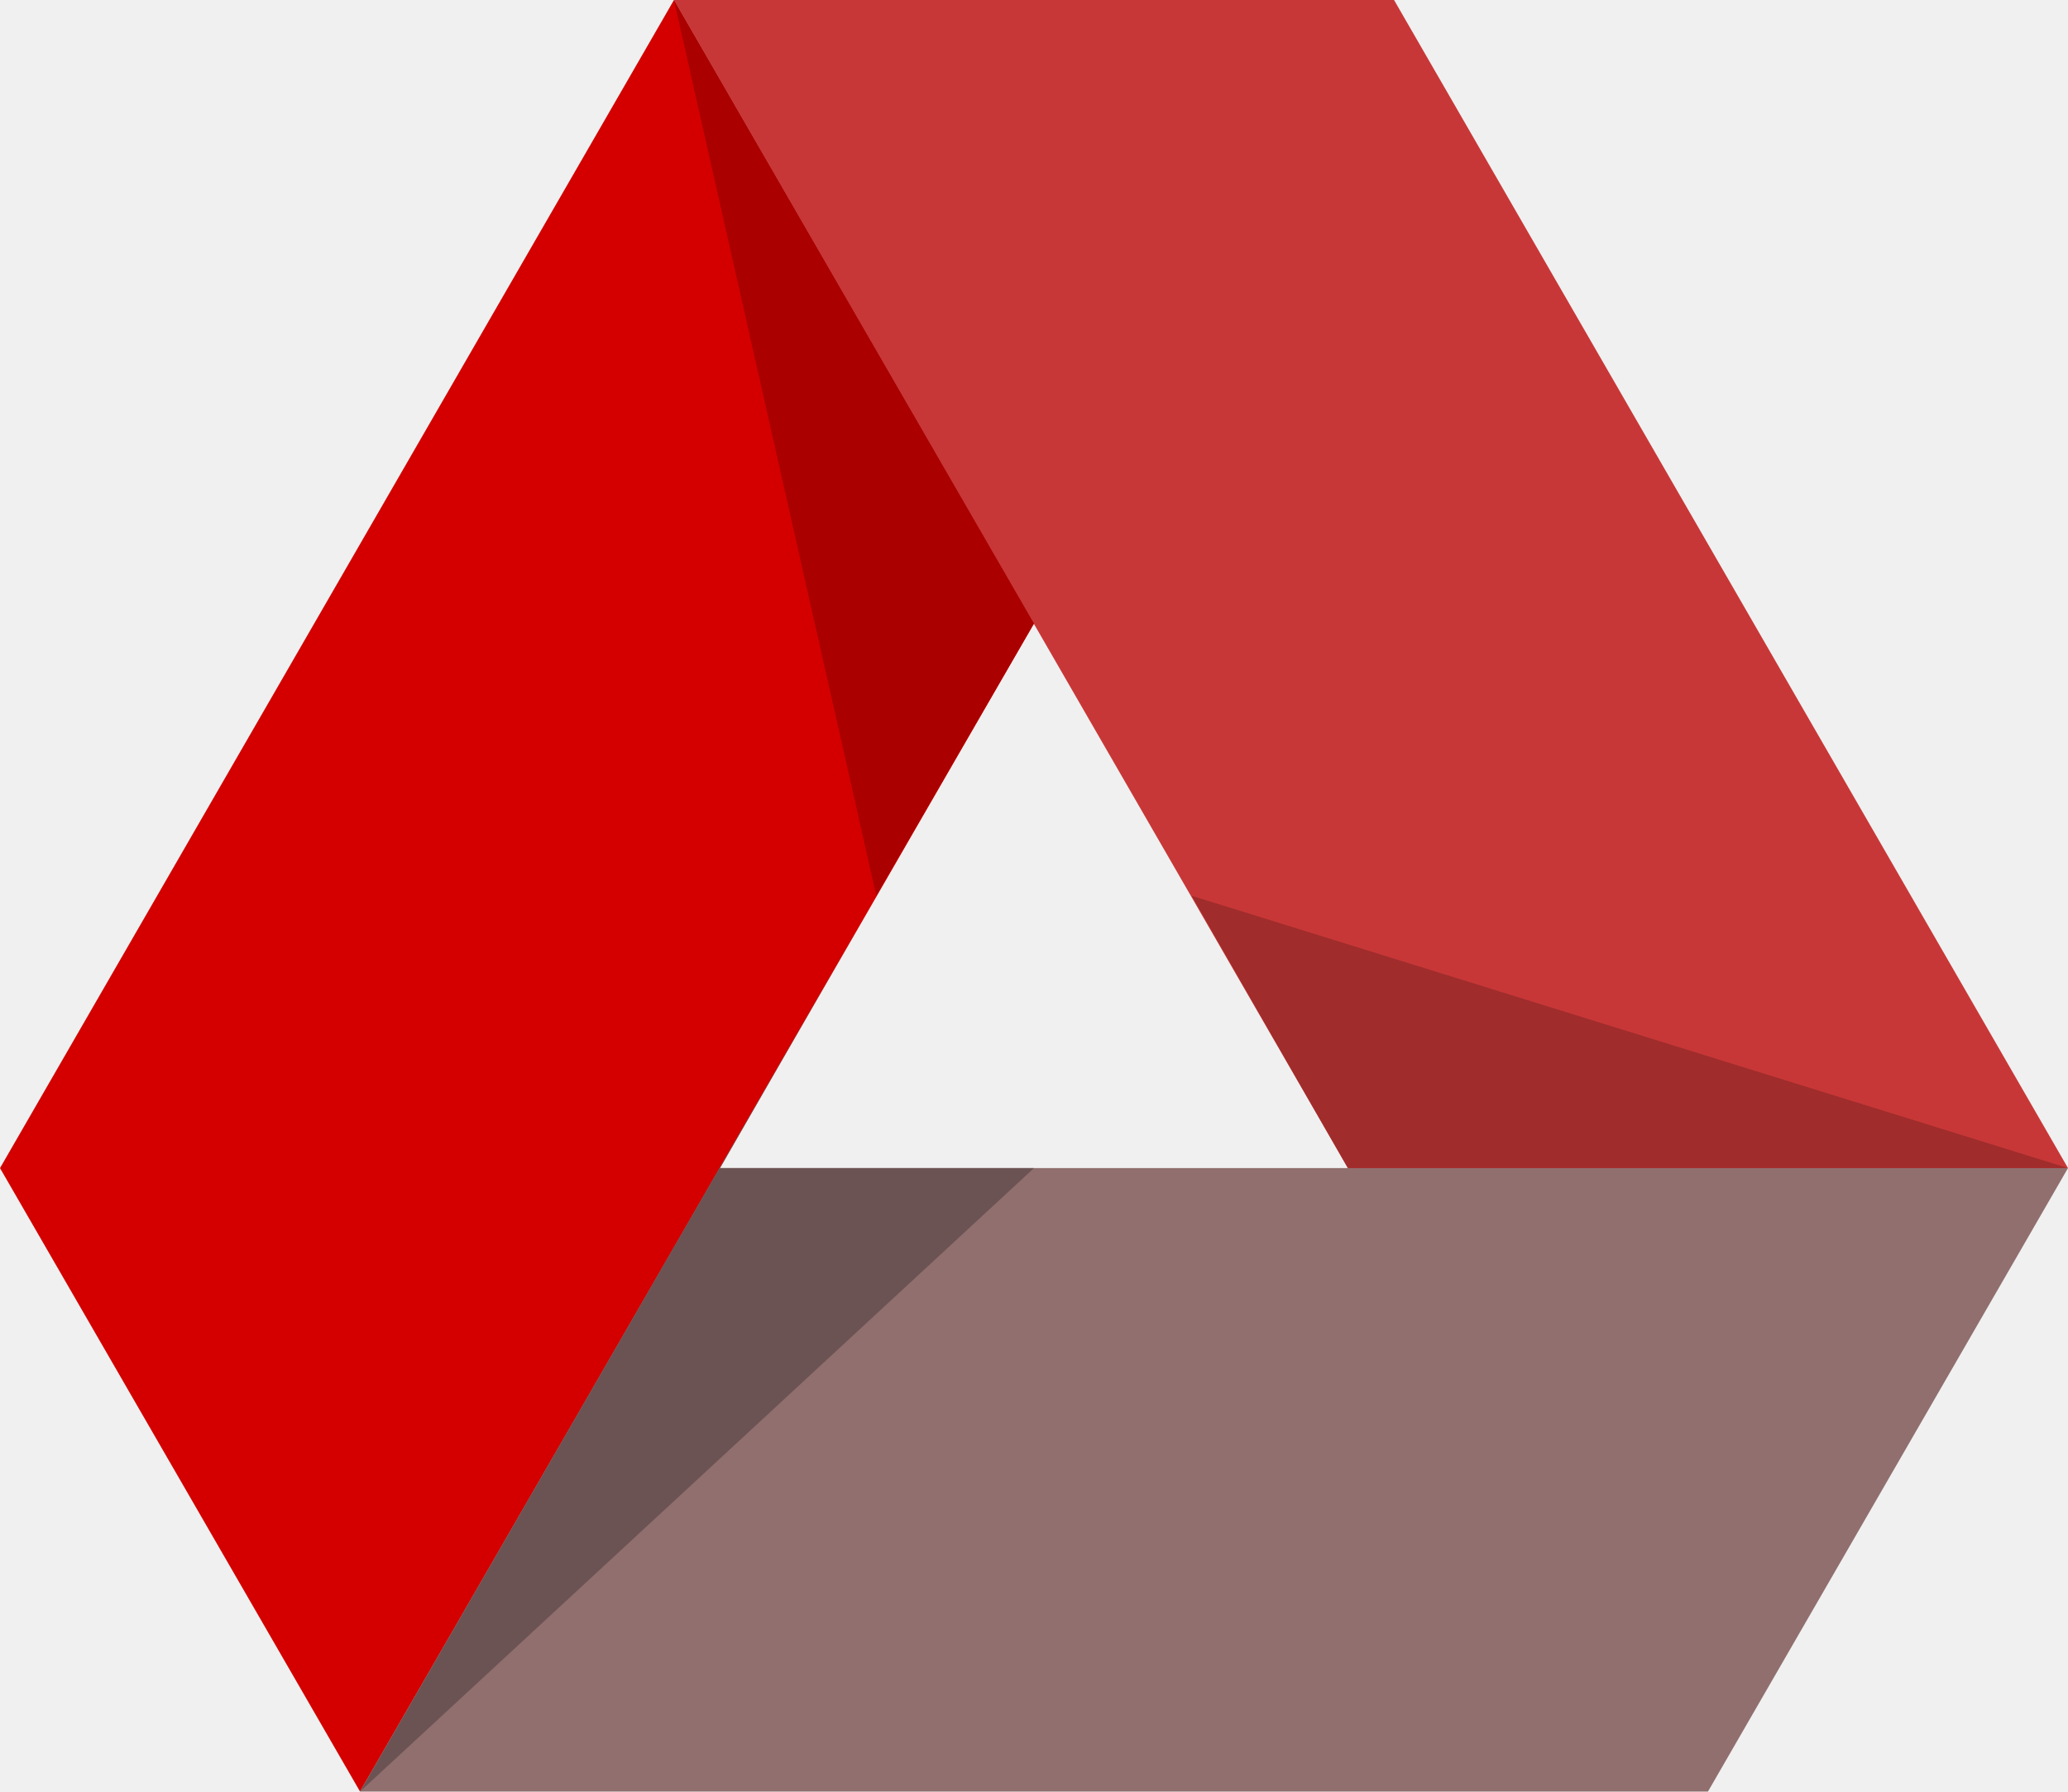
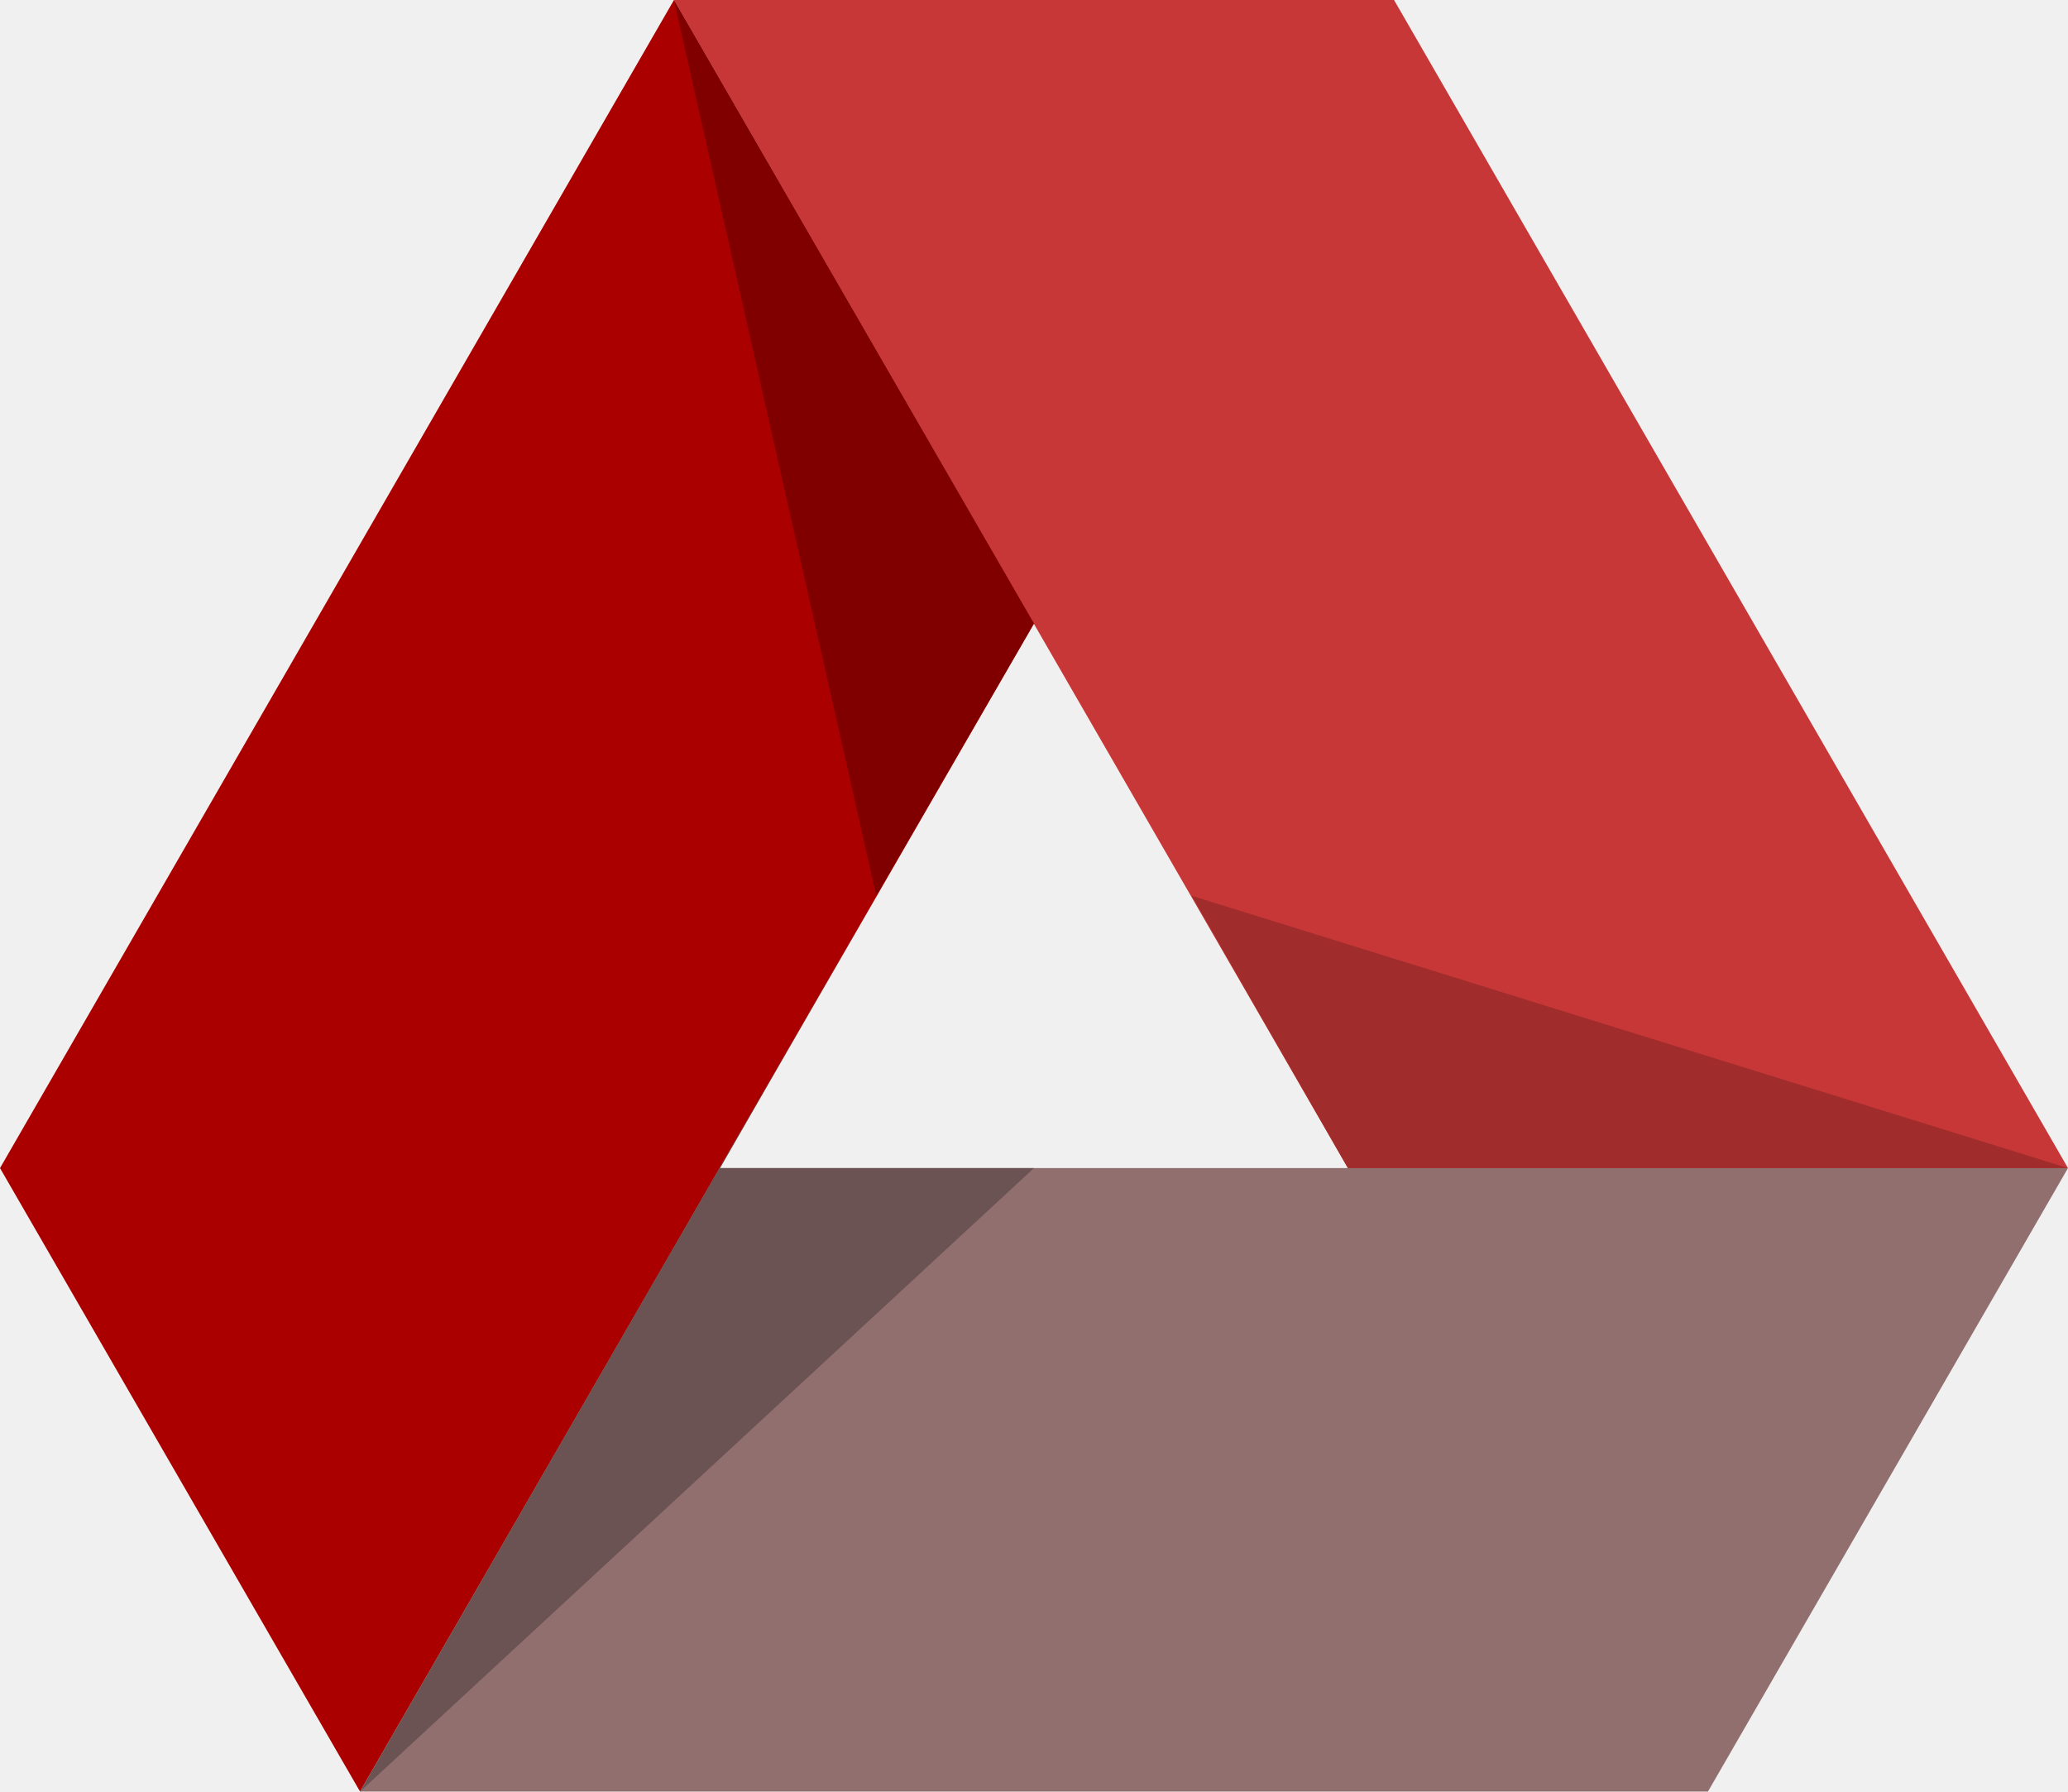
<svg xmlns="http://www.w3.org/2000/svg" version="1.1" id="svg-files" x="0px" y="0px" width="139" height="120.4" viewBox="0 0 139 120.4" xml:space="preserve" class="example" preserveAspectRatio="xMaxYMin meet">
  <defs id="defs258" />
  <style type="text/css" id="style2">

	.svg-logo, .file-icon {
	  -ms-transform-origin: center center;
	  -webkit-transform-origin: center center;
	  transform-origin: center center;}
	.file-icon {display: none;}
	.st1{fill:#E6E7E8;}
	.st1b{fill:#cfd1d3;}
	.st2{fill:#DF4431;stroke:#E6E7E8;stroke-width:2;stroke-miterlimit:10;}
	.st3{fill:#2054B2;}
	.st4{fill:#F1F2F2;}
	.st5{fill:#F6B502;}
	.st6{fill:none;stroke:#FFFFFF;stroke-width:5;stroke-miterlimit:10;}
	.st7{fill:#FB7659;}
	.st8{opacity:0.2;}
	.st9{opacity:0.4;fill:#231F20;}
	.st10{fill:#FF7300;}
	.st11{fill:#FFE25E;}
	.st12{fill:#FFFFFF;}
	.st13{fill:none;}
	.st14{fill:#CC338E;}
	.st15{fill:#9EC2FF;}
	.st16{fill:#3980FC;}
	.st17{opacity:0.4;fill:#FFFFFF;}
	.st18{fill:#029D55;}
	.st19{fill:#D89F01;}
	.st20{display:none;}
	.st21{fill:#DF4431;stroke:#DF4431;stroke-width:1.875;stroke-miterlimit:1;}
	.st22{fill:#DF4431;}
	.st22b{fill:#c31209;}
	.st23{fill:#fc4e1e;}
	.st24{fill:#fd9827;}

	.logo-st0{fill:url(#SVGID_1_);}
	.logo-st1{fill:url(#SVGID_2_);}
	.logo-st2{fill:#0DA960;}
	.logo-st3{fill:#2d6fdd;}
	.logo-st4{fill:#e5b93c;}
	.logo-st5{fill:#0c9b57;}

</style>
  <g class="svg-logo" id="g30" transform="translate(-189,-154.8)">
-     <polygon class="logo-st2" points="234.3,154.8 258.5,196.7 213.2,275.2 189,233.3 " id="polygon4" style="fill:#d40000" />
+     <polygon class="logo-st2" points="234.3,154.8 258.5,196.7 213.2,275.2 189,233.3 " id="polygon4" style="fill:#aa0000" />
    <radialGradient id="SVGID_1_" cx="-254.82" cy="705.836" r="82.978" gradientTransform="matrix(2.827,1.6322,-1.6322,2.827,2092.12,-1494.579)" gradientUnits="userSpaceOnUse">
      <stop offset="0" style="stop-color:#4387FD" id="stop6" />
      <stop offset="0.65" style="stop-color:#3078F0" id="stop8" />
      <stop offset="0.91" style="stop-color:#2B72EA" id="stop10" />
      <stop offset="1" style="stop-color:#286EE6" id="stop12" />
    </radialGradient>
    <polygon class="logo-st0" points="328,233.3 303.8,275.2 213.2,275.2 237.4,233.3 " id="polygon15" style="fill:#916f6f" />
    <radialGradient id="SVGID_2_" cx="-254.817" cy="705.837" r="82.973" gradientTransform="matrix(2.827,1.6322,-1.6322,2.827,2092.12,-1494.579)" gradientUnits="userSpaceOnUse">
      <stop offset="0" style="stop-color:#FFD24D" id="stop17" />
      <stop offset="1" style="stop-color:#F6C338" id="stop19" />
    </radialGradient>
    <polygon class="logo-st1" points="234.3,154.8 282.7,154.8 328,233.3 279.6,233.3 " id="polygon22" style="fill:#c83737" />
    <polygon class="logo-st3" points="247.9,215 213.2,275.2 258.5,233.3 237.4,233.3 " id="polygon24" style="fill:#6c5353" />
    <polygon class="logo-st4" points="269.1,215 279.6,233.3 328,233.3 " id="polygon26" style="fill:#a02c2c" />
-     <polygon class="logo-st5" points="234.3,154.8 247.9,215 258.5,196.7 " id="polygon28" style="fill:#aa0000" />
+     <polygon class="logo-st5" points="234.3,154.8 247.9,215 258.5,196.7 " id="polygon28" style="fill:#800000" />
  </g>
  <g id="id" class="file-icon" data-curve="file_6" style="display:none" transform="translate(-189,-154.8)">
    <g id="g34">
      <polygon class="st14" points="110,140 0,140 0,0 85,0 110,25 " id="polygon32" style="fill:#cc338e" />
    </g>
    <polygon class="st9" points="110,25 85,25 110,50 " id="polygon36" style="opacity:0.4;fill:#231f20" />
    <polyline class="st17" points="85,0 85,25 110,25 85,0" id="polyline38" style="opacity:0.4;fill:#ffffff" />
    <g id="g48">
      <rect x="10" y="25" class="st13" width="90" height="90" id="rect40" style="fill:none" />
      <g id="g46">
        <rect x="35.2" y="50.6" class="st12" width="7.4" height="40.3" id="rect42" style="fill:#ffffff" />
        <path class="st12" d="m 59.7,91.6 c 3.9,0 7.1,-2 8.7,-5.3 h 0.1 l 0.3,4.6 h 6 c -0.1,-2 -0.2,-5.2 -0.2,-8.2 V 48.4 h -6.7 v 16.5 h -0.1 c -1.2,-2.2 -3.8,-3.8 -7.5,-3.8 -6.4,0 -12,5.8 -11.9,15.6 -0.1,8.9 4.9,14.9 11.3,14.9 z m 2.2,-24.8 c 3.1,0 5.2,2.3 5.8,5.2 0.1,0.6 0.2,1.3 0.2,1.9 v 4.4 c 0,0.8 -0.1,1.5 -0.2,2.2 -0.7,3.2 -3.1,5.2 -5.8,5.2 -4.3,0 -6.7,-3.9 -6.7,-9.2 -0.1,-5.5 2.4,-9.7 6.7,-9.7 z" id="path44" style="fill:#ffffff" />
      </g>
    </g>
  </g>
  <g id="ps" class="file-icon" data-curve="file_7" style="display:none" transform="translate(-189,-154.8)">
    <g id="g53">
      <polygon class="st16" points="110,140 0,140 0,0 85,0 110,25 " id="polygon51" style="fill:#3980fc" />
    </g>
    <polygon class="st3" points="110,25 85,25 110,50 " id="polygon55" style="fill:#2054b2" />
    <polyline class="st15" points="85,0 85,25 110,25 85,0" id="polyline57" style="fill:#9ec2ff" />
    <g id="g67">
      <g id="g63">
        <path class="st12" d="m 38,74.8 c 1,0.2 2.2,0.2 3.6,0.2 5.2,0 9.8,-1.4 12.7,-4.3 2.3,-2.2 3.5,-5.3 3.5,-9.2 0,-3.8 -1.6,-6.9 -3.9,-8.9 -2.6,-2.2 -6.5,-3.3 -11.9,-3.3 -5,0 -8.6,0.4 -11.2,0.8 V 90 H 38 Z m 0,-19.5 c 0.8,-0.2 2.2,-0.4 4.2,-0.4 5.1,0 8.2,2.4 8.2,6.9 0,4.7 -3.3,7.4 -8.9,7.4 -1.5,0 -2.7,-0.1 -3.6,-0.3 V 55.3 Z" id="path59" style="fill:#ffffff" />
        <path class="st12" d="m 67.5,85.3 c -2.6,0 -5.8,-1.1 -7.5,-2.1 l -1.4,5.3 c 2.2,1.2 5.3,2.1 8.9,2.1 7.7,0 11.8,-3.9 11.8,-9.2 -0.1,-4.3 -2.5,-7 -7.8,-8.9 -3.7,-1.3 -5.1,-2.2 -5.1,-4.1 0,-1.8 1.4,-3.1 4.1,-3.1 2.6,0 4.9,1 6.2,1.7 l 1.4,-5.2 c -1.7,-0.9 -4.5,-1.7 -7.7,-1.7 -6.8,0 -11,4 -11,9.2 -0.1,3.4 2.3,6.5 8,8.5 3.6,1.3 4.8,2.3 4.8,4.2 0,2 -1.4,3.3 -4.7,3.3 z" id="path61" style="fill:#ffffff" />
      </g>
      <rect x="10" y="25" class="st13" width="90" height="90" id="rect65" style="fill:none" />
    </g>
  </g>
  <g id="ai" class="file-icon" data-curve="file_5" style="display:none" transform="translate(-189,-154.8)">
    <g id="g72">
      <polygon class="st5" points="110,140 0,140 0,0 85,0 110,25 " id="polygon70" style="fill:#f6b502" />
    </g>
    <polygon class="st19" points="110,25 85,25 110,50 " id="polygon74" style="fill:#d89f01" />
    <polyline class="st11" points="85,0 85,25 110,25 85,0" id="polyline76" style="fill:#ffe25e" />
    <g id="g88">
      <g id="g84">
        <path class="st12" d="m 73.9,57.3 c 2.6,0 4.2,-1.7 4.2,-3.9 -0.1,-2.3 -1.6,-4 -4.1,-4 -2.5,0 -4.1,1.7 -4.1,4 -0.1,2.2 1.5,3.9 4,3.9 z" id="path78" style="fill:#ffffff" />
        <rect x="70.2" y="61.5" class="st12" width="7.4" height="29.1" id="rect80" style="fill:#ffffff" />
        <path class="st12" d="m 43,79.2 h 12.8 l 3.6,11.4 h 7.9 L 54.2,50.3 H 44.8 L 31.9,90.6 h 7.6 z m 4.3,-15.5 c 0.7,-2.4 1.3,-5.2 1.9,-7.5 h 0.1 c 0.6,2.3 1.3,5.1 2,7.5 l 3.2,9.9 H 44.2 Z" id="path82" style="fill:#ffffff" />
      </g>
      <rect x="10" y="25" class="st13" width="90" height="90" id="rect86" style="fill:none" />
    </g>
  </g>
  <g id="video" class="file-icon" data-curve="file_8" style="display:none" transform="translate(-189,-154.8)">
    <polyline class="st22" points="64.8,0 0,0 0,140 110,140 110,25 85,0 64.8,0" id="polyline91" style="fill:#df4431" />
    <polygon class="st22b" points="110,25 85,25 110,50 " id="polygon93" style="fill:#c31209" />
    <polyline class="st7" points="85,0 85,0 85,25 110,25 85,0" id="polyline95" style="fill:#fb7659" />
    <g id="g115">
      <g id="g111">
        <polygon class="st12" points="22,46 29.1,46 31.4,52 22,52 " id="polygon97" style="fill:#ffffff" />
        <polygon class="st12" points="89,52 86.8,52 84.5,46 89,46 " id="polygon99" style="fill:#ffffff" />
        <polygon class="st12" points="32.6,46 42,46 44.4,52 34.9,52 " id="polygon101" style="fill:#ffffff" />
        <polygon class="st12" points="45.5,46 55,46 57.3,52 47.9,52 " id="polygon103" style="fill:#ffffff" />
        <polygon class="st12" points="58.5,46 68,46 70.3,52 60.9,52 " id="polygon105" style="fill:#ffffff" />
        <polygon class="st12" points="71.5,46 81,46 83.3,52 73.9,52 " id="polygon107" style="fill:#ffffff" />
        <path class="st12" d="M 22,55 V 95.8 H 82.4 L 89,90.2 V 55 Z" id="path109" style="fill:#ffffff" />
      </g>
      <rect x="27" y="61" class="st22" width="56" height="4" id="rect113" style="fill:#df4431" />
    </g>
  </g>
  <g id="pdf" class="file-icon" data-curve="file_4" style="display:none" transform="translate(-189,-154.8)">
    <g id="g126">
      <polygon class="st1" points="0,140 110,140 110,25 85,0 64.8,0 0,0 " id="polygon118" style="fill:#e6e7e8" />
      <g id="g124">
        <polygon class="st1b" points="110,25 85,25 110,50 " id="polygon120" style="fill:#cfd1d3" />
        <polygon class="st4" points="85,0 85,25 110,25 " id="polygon122" style="fill:#f1f2f2" />
      </g>
    </g>
    <g id="g135">
      <g id="g130">
        <path class="st13" d="m 93,103.3 c 0,2.6 -2.1,4.7 -4.7,4.7 H 22.7 C 20.1,108 18,105.9 18,103.3 V 37.7 C 18,35.1 20.1,33 22.7,33 h 65.6 c 2.6,0 4.7,2.1 4.7,4.7 z" id="path128" style="fill:none" />
      </g>
      <g id="g133">
        <path id="path4463_1_" class="st21" d="m 45.6,74.6 c 1.7,-3.4 3.7,-7.1 5.2,-10.9 v 0 l 0.6,-1.5 c -2,-7.7 -3.3,-14 -2.2,-18 v 0 c 0.3,-1 1.5,-1.7 2.8,-1.7 v 0 h 0.8 0.2 c 1.8,0 2.6,2.2 2.7,3.1 v 0 c 0.2,1.5 -0.5,3.9 -0.5,3.9 v 0 c 0,-1 0,-2.6 -0.6,-4 v 0 c -0.7,-1.6 -1.4,-2.6 -2.1,-2.7 v 0 c -0.3,0.2 -0.6,0.7 -0.7,1.5 v 0 c -0.2,1.2 -0.3,2.7 -0.3,3.4 v 0 c 0,2.7 0.5,6.3 1.6,10 v 0 c 0.2,-0.6 0.4,-1.1 0.5,-1.6 v 0 c 0.2,-0.8 1.6,-6.2 1.6,-6.2 v 0 c 0,0 -0.3,7.2 -0.8,9.3 v 0 c -0.1,0.5 -0.2,0.9 -0.3,1.4 v 0 c 1.7,4.9 4.5,9.2 7.9,12.3 v 0 c 1.3,1.2 3,2.2 4.6,3.1 v 0 c 3.4,-0.5 6.6,-0.7 9.2,-0.7 v 0 c 3.5,0.1 6.1,0.6 7.1,1.6 v 0 c 0.5,0.5 0.7,1.1 0.8,1.8 v 0 c 0,0.3 -0.1,0.9 -0.2,1 v 0 c 0,-0.2 0,-1.1 -2.8,-2 v 0 C 78.5,77 74.3,77 69.4,77.6 v 0 c 5.7,2.8 11.4,4.2 13.1,3.4 v 0 c 0.4,-0.2 1,-0.9 1,-0.9 v 0 c 0,0 -0.3,1.4 -0.5,1.8 v 0 c -0.3,0.4 -0.8,0.8 -1.4,1 v 0 c -2.8,0.7 -10.1,-1 -16.5,-4.6 v 0 c -7.1,1 -14.9,3 -21.2,5 v 0 C 37.7,94 33,99 29.3,97.1 v 0 l -1.4,-0.7 c -0.6,-0.3 -0.6,-1.1 -0.5,-1.7 v 0 c 0.4,-2.1 3.1,-5.4 8.5,-8.6 v 0 c 0.6,-0.3 3.2,-1.7 3.2,-1.7 v 0 c 0,0 -1.9,1.9 -2.4,2.2 v 0 c -4.3,3.5 -7.5,8 -7.4,9.7 v 0 0.2 C 33,95.9 38.5,88.4 45.6,74.6 m 2.2,1.1 c -1.2,2.2 -2.3,4.3 -3.4,6.2 v 0 c 5.9,-2.5 12.2,-4.1 18.3,-5.2 v 0 c -0.8,-0.6 -1.6,-1.2 -2.3,-1.8 v 0 c -3.3,-2.8 -5.9,-6.3 -7.7,-10 v 0 c -1.2,3.2 -2.6,6.5 -4.9,10.8" style="fill:#df4431;stroke:#df4431;stroke-width:1.875;stroke-miterlimit:1" />
      </g>
    </g>
  </g>
  <g id="docs" class="file-icon" data-curve="file_1" style="display:none" transform="translate(-189,-154.8)">
    <polygon class="st16" points="0,140 110,140 110,45.2 85,0 64.8,0 0,0 " id="polygon138" style="fill:#3980fc" />
    <g id="g144">
      <polygon class="st3" points="110,25 85,25 110,50 " id="polygon140" style="fill:#2054b2" />
      <polygon class="st15" points="85,0 85,25 110,25 " id="polygon142" style="fill:#9ec2ff" />
    </g>
    <g id="g154">
      <line class="st6" x1="21" y1="48.5" x2="88" y2="48.5" id="line146" style="fill:none;stroke:#ffffff;stroke-width:5;stroke-miterlimit:10" />
      <line class="st6" x1="21" y1="62.5" x2="88" y2="62.5" id="line148" style="fill:none;stroke:#ffffff;stroke-width:5;stroke-miterlimit:10" />
      <line class="st6" x1="21" y1="77.5" x2="88" y2="77.5" id="line150" style="fill:none;stroke:#ffffff;stroke-width:5;stroke-miterlimit:10" />
      <line class="st6" x1="21" y1="91.5" x2="61" y2="91.5" id="line152" style="fill:none;stroke:#ffffff;stroke-width:5;stroke-miterlimit:10" />
    </g>
  </g>
  <g id="sheets" class="file-icon" data-curve="file_2" style="display:none" transform="translate(-189,-154.8)">
    <g id="g165">
      <g id="g159">
        <polygon class="st18" points="110,140 0,140 0,0 85,0 110,25 " id="polygon157" style="fill:#029d55" />
      </g>
      <polygon class="st8" points="109.5,25 84.5,25 109.5,50 " id="polygon161" style="opacity:0.2" />
      <polyline class="st17" points="84.5,0 84.5,25 109.5,25 84.5,0" id="polyline163" style="opacity:0.4;fill:#ffffff" />
    </g>
    <g id="g175">
      <line class="st6" x1="40.5" y1="48" x2="40.5" y2="91" id="line167" style="fill:none;stroke:#ffffff;stroke-width:5;stroke-miterlimit:10" />
      <line class="st6" x1="26" y1="62.5" x2="82" y2="62.5" id="line169" style="fill:none;stroke:#ffffff;stroke-width:5;stroke-miterlimit:10" />
      <rect x="25.5" y="48.5" class="st6" width="57" height="43" id="rect171" style="fill:none;stroke:#ffffff;stroke-width:5;stroke-miterlimit:10" />
      <line class="st6" x1="26" y1="77.5" x2="82" y2="77.5" id="line173" style="fill:none;stroke:#ffffff;stroke-width:5;stroke-miterlimit:10" />
    </g>
  </g>
  <g id="slides" class="file-icon" data-curve="file_3" style="display:none" transform="translate(-189,-154.8)">
    <polygon class="st5" points="0,140 110,140 110,45.2 85,0 64.8,0 0,0 " id="polygon178" style="fill:#f6b502" />
    <g id="g184">
      <polygon class="st19" points="110,25 85,25 110,50 " id="polygon180" style="fill:#d89f01" />
      <polygon class="st11" points="85,0 85,25 110,25 " id="polygon182" style="fill:#ffe25e" />
    </g>
    <g id="g194">
      <path class="st12" d="M 89,97 H 44 V 60 H 89 Z M 49,89 H 84 V 68 H 49 Z" id="path186" style="fill:#ffffff" />
      <g id="g192">
        <rect x="26" y="49" class="st5" width="39" height="25" id="rect188" style="fill:#f6b502" />
        <path class="st12" d="M 68,80 H 23 V 43 H 68 Z M 28,72 H 63 V 51 H 28 Z" id="path190" style="fill:#ffffff" />
      </g>
    </g>
  </g>
  <g id="audio" class="file-icon" data-curve="file_9" style="display:none" transform="translate(-189,-154.8)">
    <polyline class="st1" points="64.8,0 0,0 0,140 110,140 110,25 85,0 64.8,0" id="polyline197" style="fill:#e6e7e8" />
    <polygon class="st1b" points="110,25 85,25 110,50 " id="polygon199" style="fill:#cfd1d3" />
    <g id="g207">
      <polygon class="st2" points="26.7,78.3 33.4,78.3 52.2,95.6 52.2,44.4 33.4,61.7 26.7,61.7 " id="polygon201" style="fill:#df4431;stroke:#e6e7e8;stroke-width:2;stroke-miterlimit:10" />
      <path class="st2" d="m 58.8,80.6 c 5.9,0 10.3,-4.8 10.3,-10.6 0,-5.9 -4.4,-10.6 -10.3,-10.6 z" id="path203" style="fill:#df4431;stroke:#e6e7e8;stroke-width:2;stroke-miterlimit:10" />
      <path class="st2" d="m 58.8,43.1 v 7.1 c 9.9,1.1 17.4,9.6 17.4,19.8 0,10.2 -7.4,18.7 -17.4,19.8 v 7.1 C 72.6,95.8 83.3,84.1 83.3,70 83.3,55.8 72.6,44.2 58.8,43.1 Z" id="path205" style="fill:#df4431;stroke:#e6e7e8;stroke-width:2;stroke-miterlimit:10" />
    </g>
    <polyline class="st4" points="85,0 85,25 110,25 85,0" id="polyline209" style="fill:#f1f2f2" />
  </g>
  <g id="w" class="file-icon" data-curve="file_10" style="display:none" transform="translate(-189,-154.8)">
    <g id="g218">
      <polyline class="st16" points="64.8,0 0,0 0,140 110,140 110,25 85,0 64.8,0" id="polyline212" style="fill:#3980fc" />
      <polygon class="st3" points="110,25 85,25 110,50 " id="polygon214" style="fill:#2054b2" />
      <polyline class="st15" points="85,0 85,25 110,25 85,0" id="polyline216" style="fill:#9ec2ff" />
    </g>
    <g id="g224">
      <rect x="15" y="30" class="st13" width="80" height="80" id="rect220" style="fill:none" />
      <polygon class="st12" points="61.2,51.5 61.2,56.5 65.1,56.5 61.4,75 57.5,51.5 52.5,51.5 48.6,75 43.9,51.5 36.5,51.5 45.2,88.5 50.1,88.5 55,66.3 59.9,88.5 64.8,88.5 73.5,51.5 68.5,51.5 66.1,51.5 " id="polygon222" style="fill:#ffffff" />
    </g>
  </g>
  <g id="x" class="file-icon" data-curve="file_11" style="display:none" transform="translate(-189,-154.8)">
    <polyline class="st18" points="64.8,0 0,0 0,140 110,140 110,25 85,0 64.8,0" id="polyline227" style="fill:#029d55" />
    <polygon class="st8" points="110,25 85,25 110,50 " id="polygon229" style="opacity:0.2" />
    <polyline class="st17" points="85,0 85,25 110,25 85,0" id="polyline231" style="opacity:0.4;fill:#ffffff" />
    <g id="g237">
      <rect x="15" y="30" class="st13" width="80" height="80" id="rect233" style="fill:none" />
      <polygon class="st12" points="58.7,68.2 69.8,51.5 62.4,51.5 55,62.6 47.6,51.5 40.2,51.5 51.3,68.2 37.8,88.5 42.7,88.5 45.1,88.5 55,88.5 55,83.5 48.4,83.5 55,73.7 64.8,88.5 72.2,88.5 " id="polygon235" style="fill:#ffffff" />
    </g>
  </g>
  <g id="p" class="file-icon" data-curve="file_12" style="display:none" transform="translate(-189,-154.8)">
    <g id="g246">
      <polyline class="st10" points="64.8,0 0,0 0,140 110,140 110,25 85,0 64.8,0" id="polyline240" style="fill:#ff7300" />
      <polygon class="st23" points="110,25 85,25 110,50 " id="polygon242" style="fill:#fc4e1e" />
      <polyline class="st24" points="85,0 85,25 110,25 85,0" id="polyline244" style="fill:#fd9827" />
    </g>
    <g id="g252">
      <rect x="15" y="30" class="st13" width="80" height="80" id="rect248" style="fill:none" />
      <path class="st12" d="M 57.5,51.5 H 40.2 v 4.9 h 4.9 v 32 h 7.4 V 76.2 h 4.9 c 7.4,0 12.3,-4.9 12.3,-12.3 0.1,-7.4 -4.9,-12.4 -12.2,-12.4 z m 0,19.7 H 52.6 V 56.5 h 4.9 c 2.5,0 6.2,2.5 6.2,7.4 -0.1,4.9 -3.8,7.3 -6.2,7.3 z" id="path250" style="fill:#ffffff" />
    </g>
  </g>
</svg>
